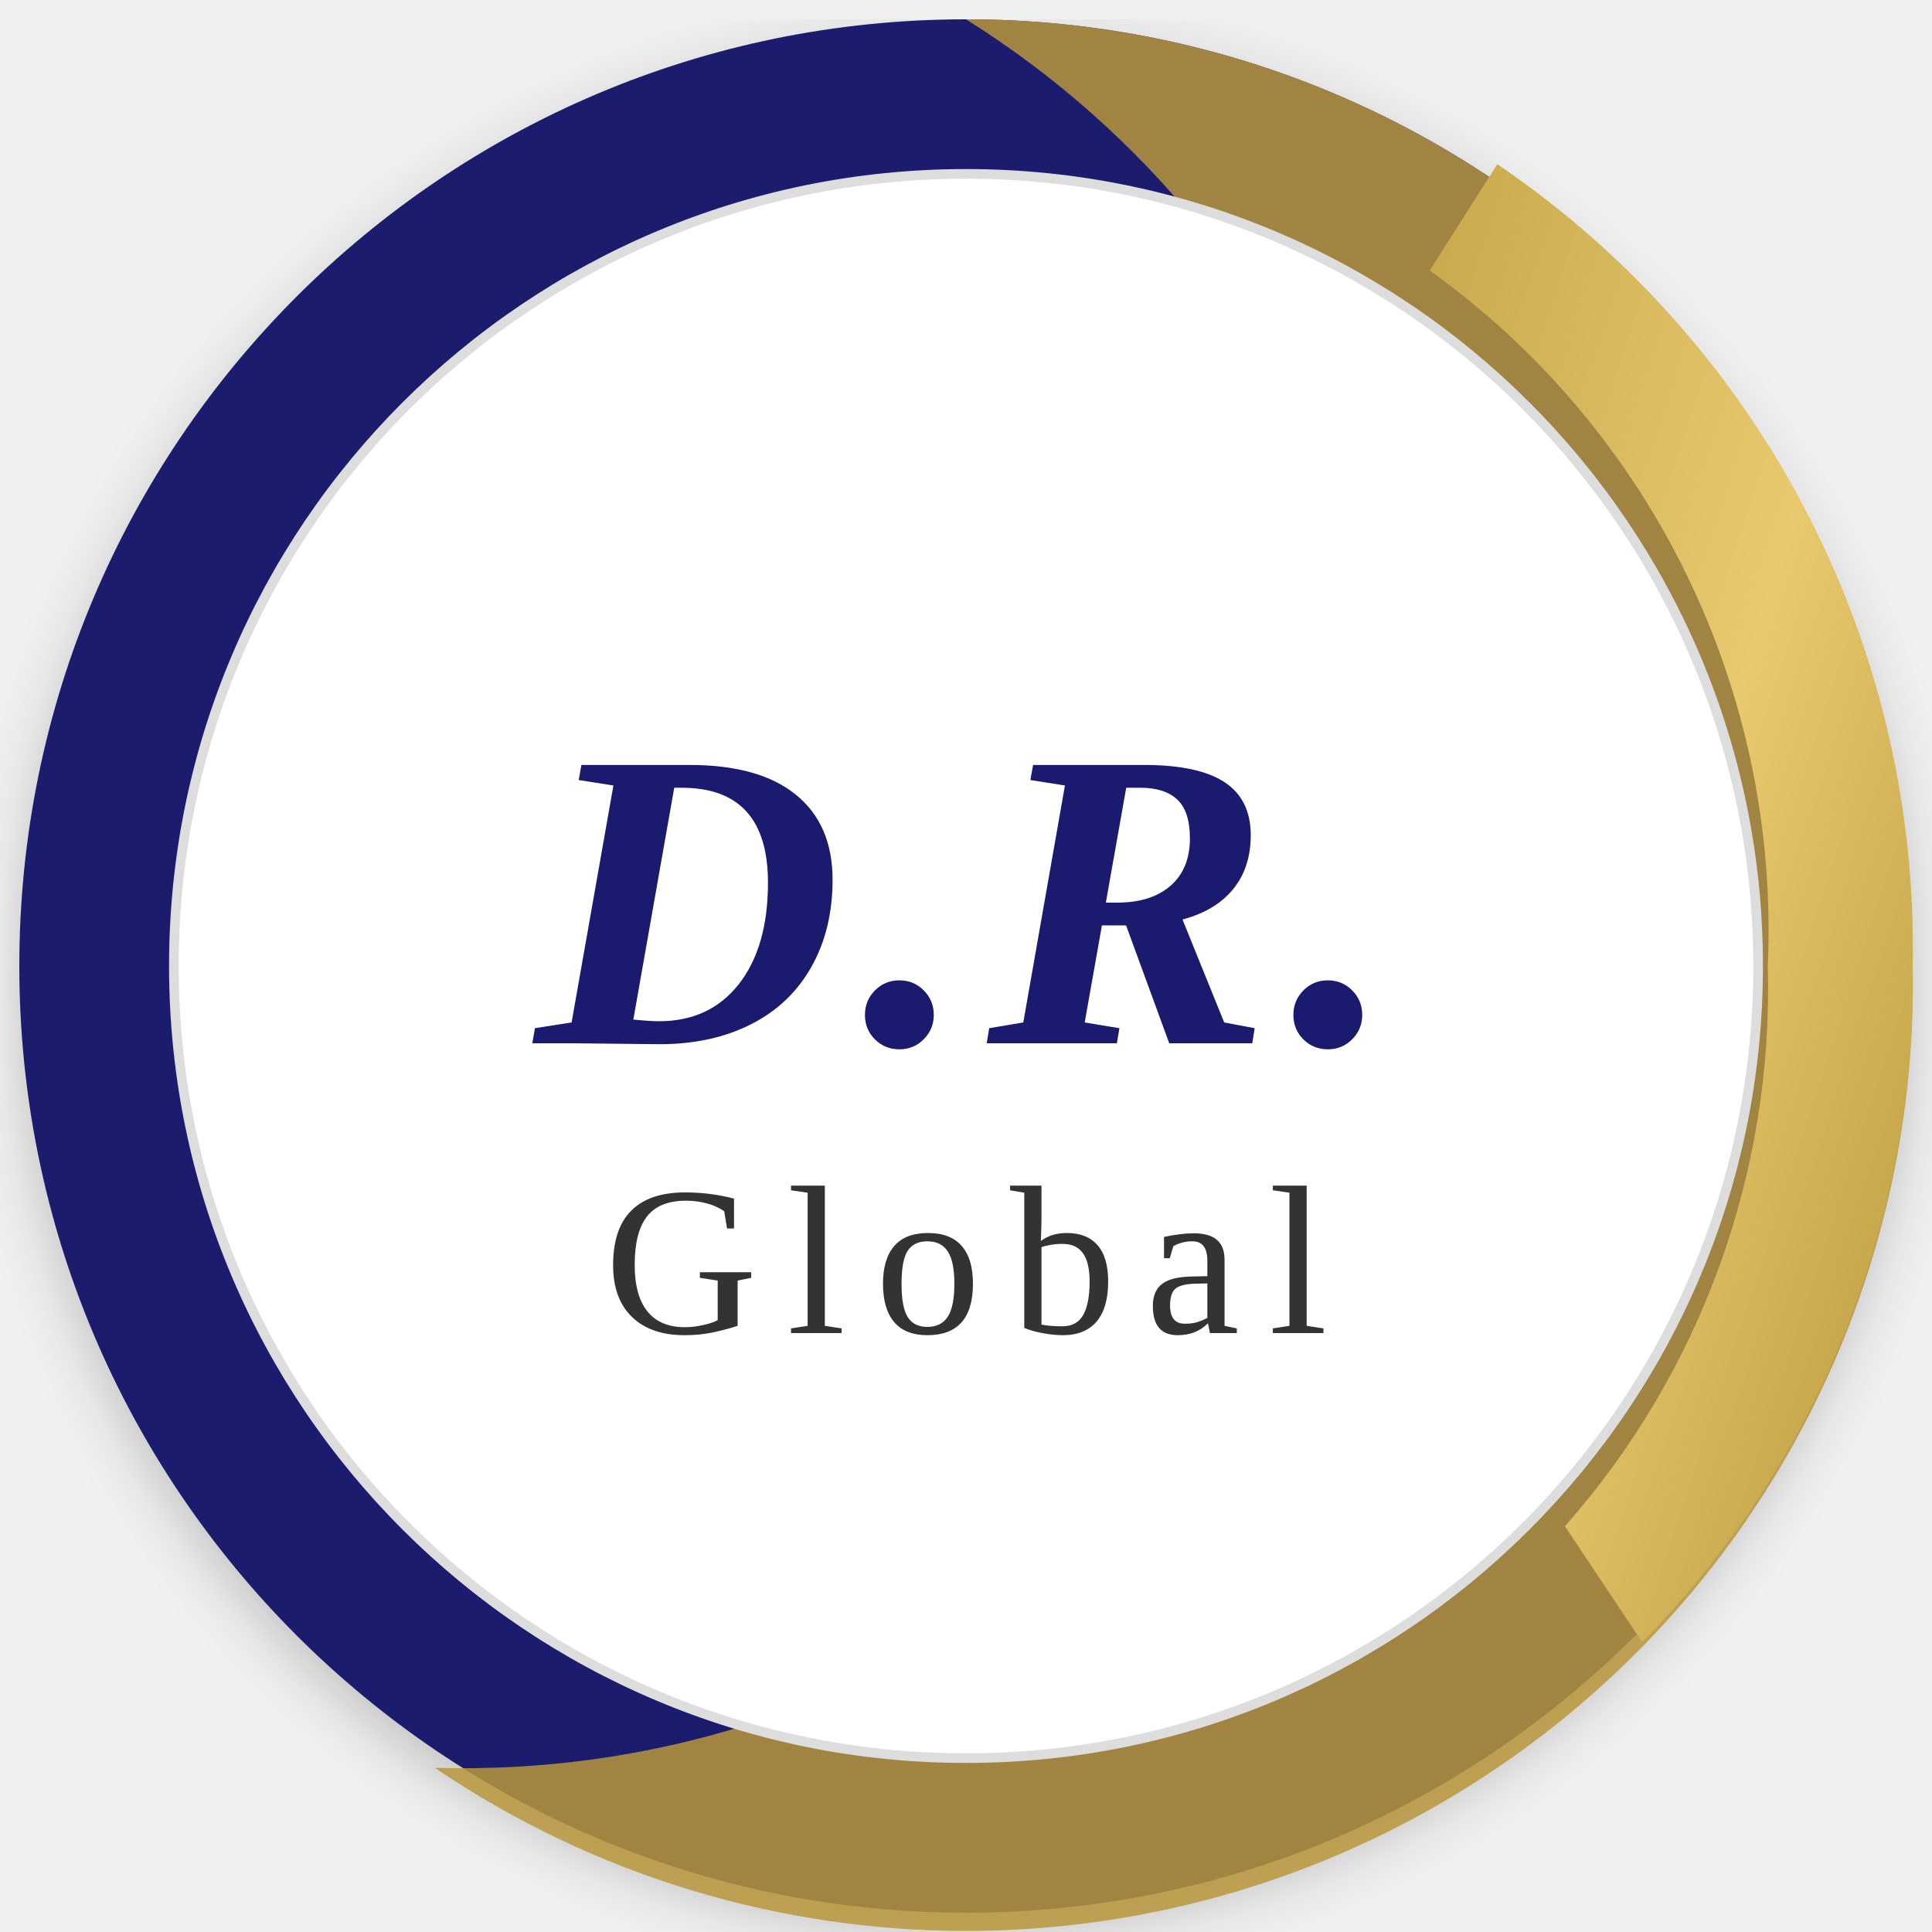
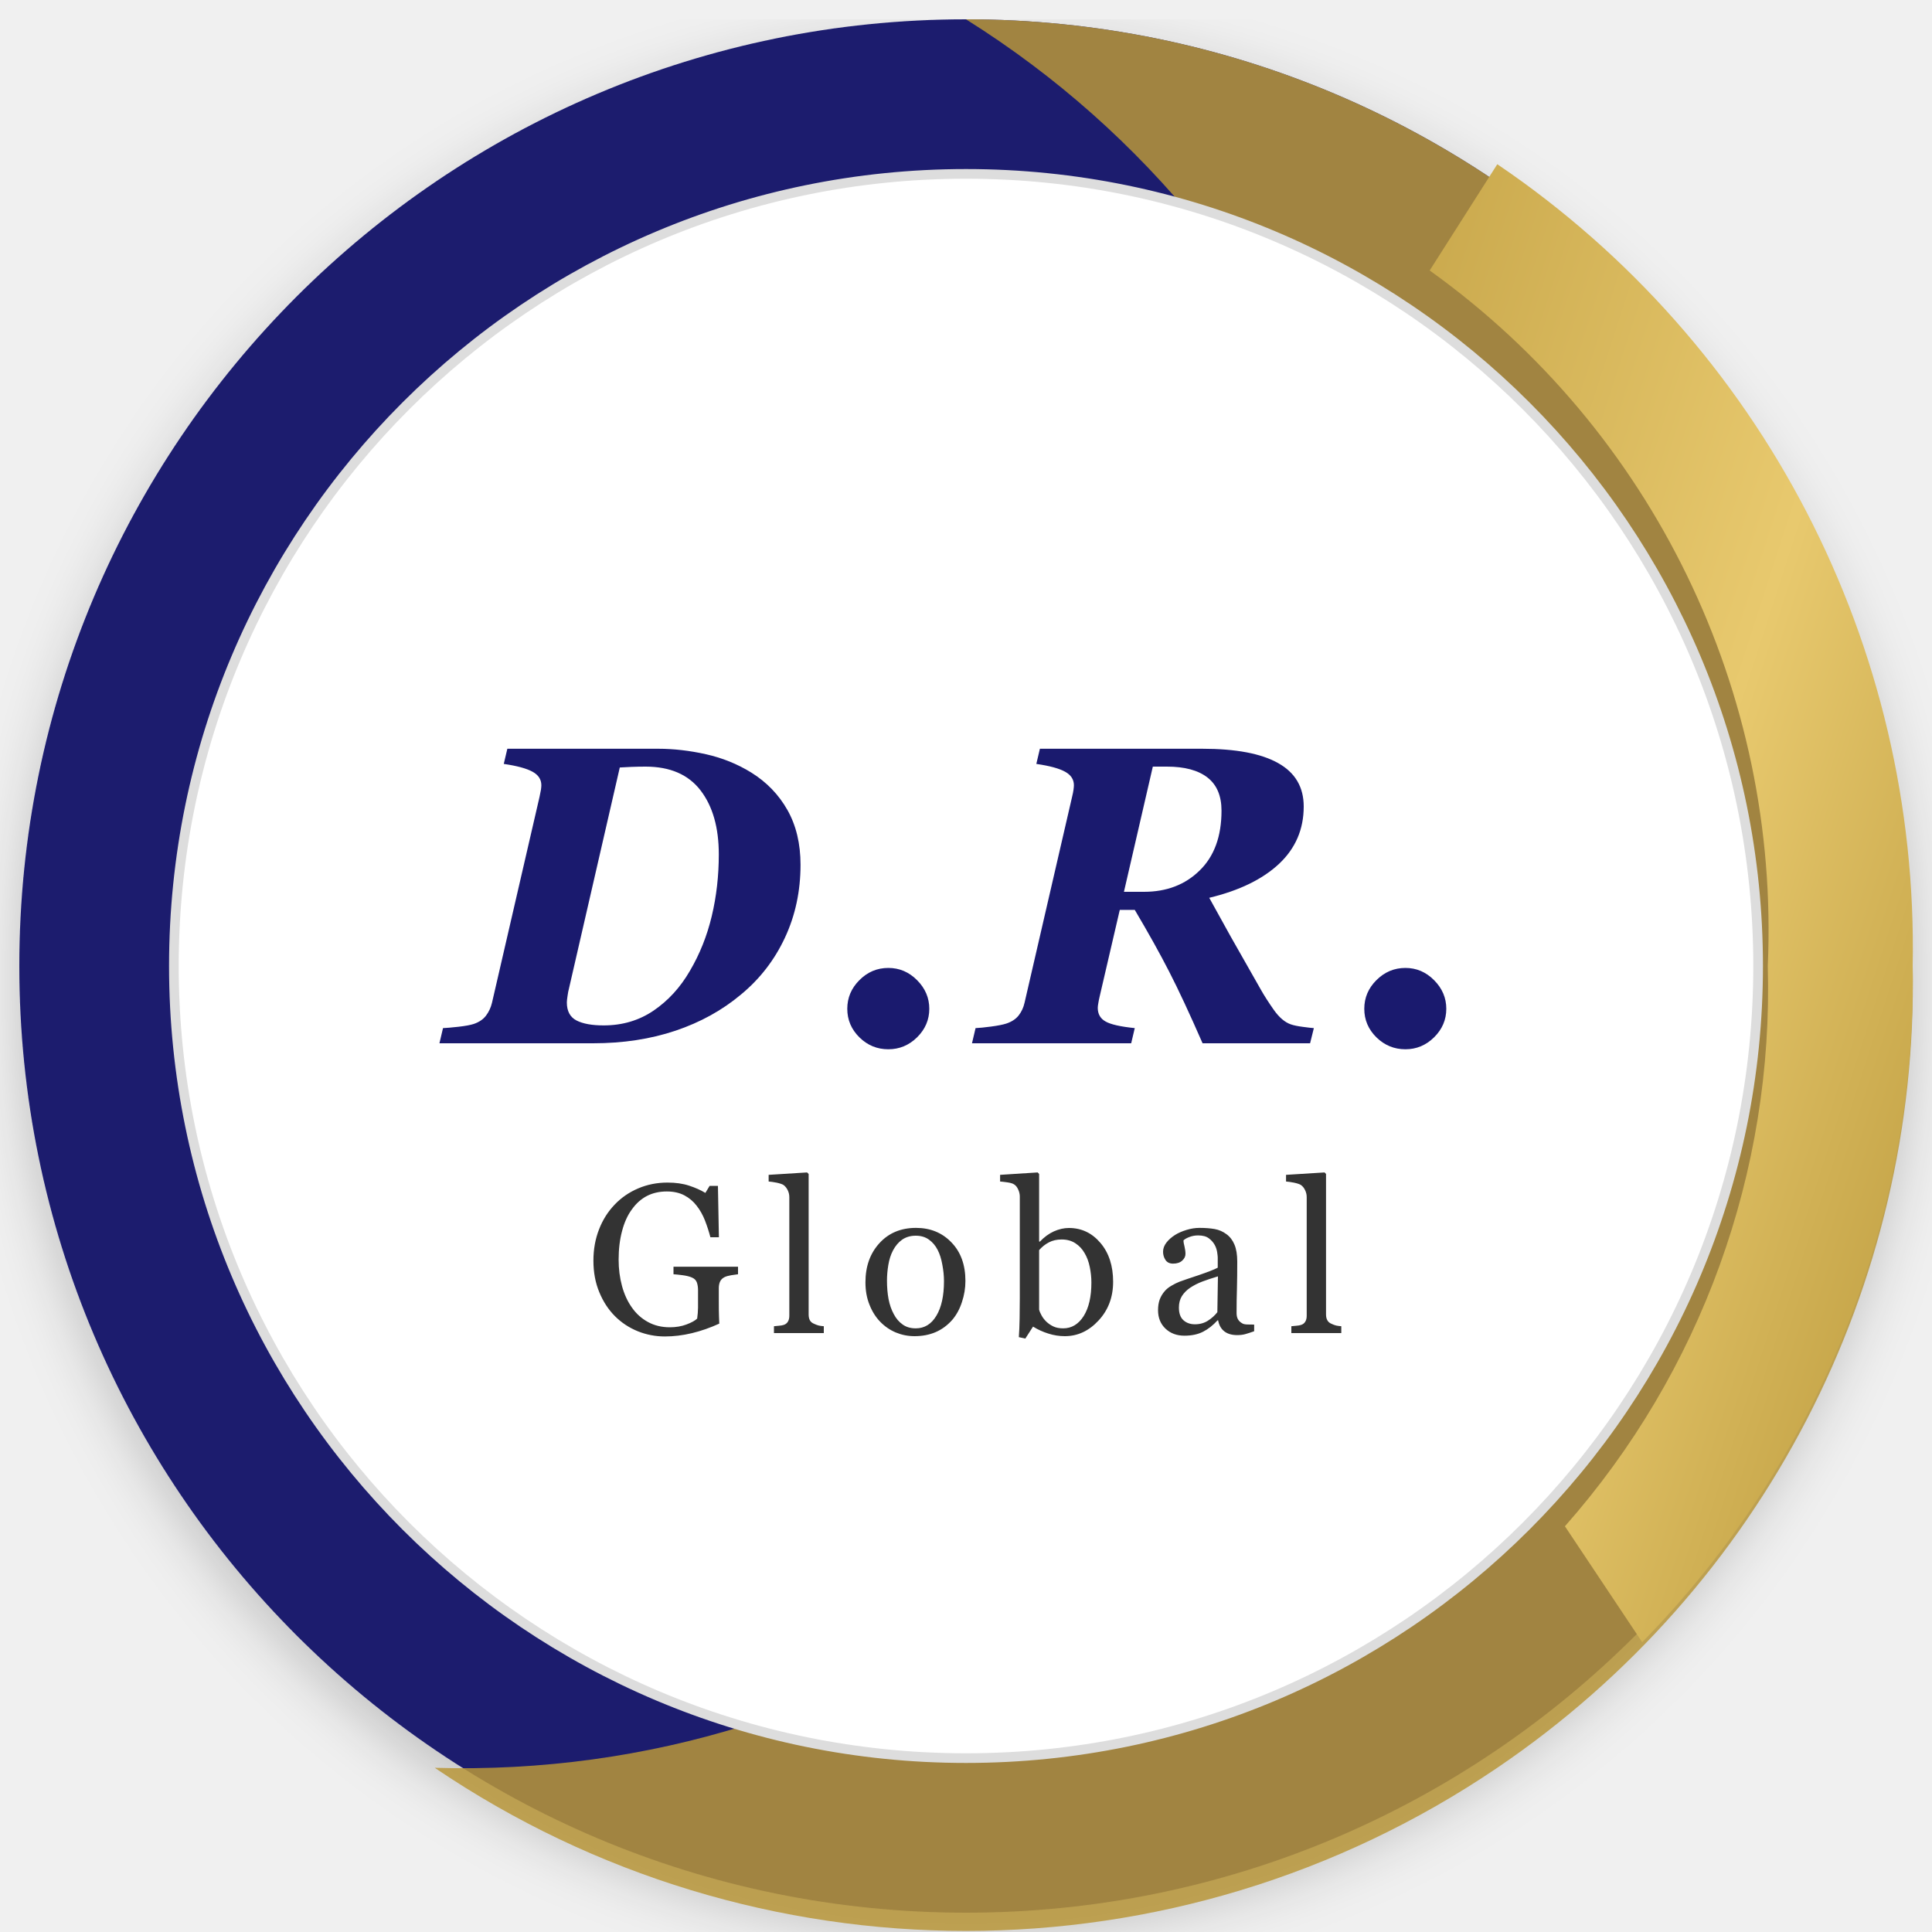
- <svg xmlns="http://www.w3.org/2000/svg" viewBox="0 0 200 200" width="200" height="200">
+ <svg xmlns="http://www.w3.org/2000/svg" viewBox="0 0 200 200" width="200" height="200" role="img" aria-label="D.R. Global">
  <defs>
-     <linearGradient id="ringGrad" x1="0%" y1="0%" x2="100%" y2="100%">
-       <stop offset="0%" stop-color="#1a1a6e" />
-       <stop offset="55%" stop-color="#2a2a8e" />
-       <stop offset="100%" stop-color="#b8973a" />
-     </linearGradient>
    <linearGradient id="goldGrad" x1="0%" y1="0%" x2="100%" y2="100%">
      <stop offset="0%" stop-color="#c9a84c" />
      <stop offset="50%" stop-color="#e8c96e" />
      <stop offset="100%" stop-color="#b8973a" />
    </linearGradient>
    <filter id="shadow" x="-5%" y="-5%" width="110%" height="110%">
      <feDropShadow dx="0" dy="2" stdDeviation="3" flood-opacity="0.2" />
    </filter>
  </defs>
  <circle cx="100" cy="100" r="98" fill="#1a1a6e" filter="url(#shadow)" />
-   <path d="M 100 2             A 98 98 0 0 1 198 100             A 98 98 0 0 1 155 183             A 98 98 0 0 1 45 183             A 98 98 0 0 0 100 2 Z" fill="#b8973a" opacity="0.85" />
-   <path d="M 155 17             A 98 98 0 0 1 198 100             A 98 98 0 0 1 170 170             L 162 158             A 84 84 0 0 0 183 100             A 84 84 0 0 0 148 28 Z" fill="url(#goldGrad)" />
+   <path d="M 100 2 A 98 98 0 0 1 198 100 A 98 98 0 0 1 155 183 A 98 98 0 0 1 45 183 A 98 98 0 0 0 100 2 Z" fill="#b8973a" opacity="0.85" />
+   <path d="M 155 17 A 98 98 0 0 1 198 100 A 98 98 0 0 1 170 170 L 162 158 A 84 84 0 0 0 183 100 A 84 84 0 0 0 148 28 Z" fill="url(#goldGrad)" />
  <circle cx="100" cy="100" r="82" fill="white" />
  <circle cx="100" cy="100" r="82" fill="none" stroke="#ddd" stroke-width="1" />
-   <text x="100" y="108" font-family="Georgia, 'Times New Roman', serif" font-size="44" font-style="italic" font-weight="bold" fill="#1a1a6e" text-anchor="middle" letter-spacing="2">D.R.</text>
-   <text x="100" y="138" font-family="Georgia, 'Times New Roman', serif" font-size="22" font-style="normal" font-weight="400" fill="#333" text-anchor="middle" letter-spacing="3">Global</text>
+   <path d="M77.78 79.98Q80.17 81.47 81.52 83.86Q82.87 86.26 82.87 89.52Q82.87 93.61 81.26 97.06Q79.65 100.52 76.71 102.95Q73.79 105.40 69.92 106.70Q66.05 108 61.39 108L45.49 108L45.86 106.43Q46.39 106.41 47.46 106.29Q48.52 106.17 49.04 106Q49.87 105.72 50.31 105.14Q50.75 104.56 50.93 103.81L55.85 82.50Q55.95 82.05 56 81.75Q56.04 81.45 56.04 81.29Q56.04 80.39 55.13 79.89Q54.21 79.38 52.15 79.08L52.52 77.51L68.14 77.51Q70.54 77.51 73.09 78.08Q75.63 78.65 77.78 79.98M71.42 100.50Q72.95 97.90 73.68 94.84Q74.41 91.78 74.41 88.45Q74.41 84.28 72.52 81.82Q70.63 79.36 66.83 79.36Q66.07 79.36 65.33 79.39Q64.59 79.43 64.16 79.45L58.90 102.33Q58.81 102.65 58.75 103.11Q58.68 103.57 58.68 103.77Q58.68 105.12 59.68 105.64Q60.68 106.15 62.49 106.15Q65.41 106.15 67.67 104.61Q69.94 103.06 71.42 100.50 M96.20 104.43Q96.20 106.13 94.94 107.38Q93.68 108.62 91.96 108.62Q90.22 108.62 88.97 107.39Q87.71 106.15 87.71 104.43Q87.71 102.71 88.97 101.46Q90.22 100.20 91.96 100.20Q93.68 100.20 94.94 101.47Q96.20 102.74 96.20 104.43 M126.45 83.92Q126.45 81.62 125 80.49Q123.55 79.36 120.80 79.36L119.34 79.36L116.35 92.32L118.43 92.32Q121.94 92.32 124.19 90.11Q126.45 87.91 126.45 83.92M115.92 94.19L113.84 103.14Q113.75 103.51 113.70 103.83Q113.64 104.15 113.64 104.33Q113.64 105.29 114.44 105.74Q115.23 106.20 117.47 106.43L117.10 108L100.62 108L100.99 106.43Q101.53 106.41 102.59 106.27Q103.65 106.13 104.17 105.96Q105.01 105.68 105.45 105.12Q105.89 104.56 106.06 103.81L110.98 82.50Q111.09 82.05 111.13 81.75Q111.17 81.45 111.17 81.29Q111.17 80.39 110.26 79.89Q109.35 79.38 107.28 79.08L107.65 77.51L124.45 77.51Q129.69 77.51 132.32 79Q134.96 80.48 134.96 83.49Q134.96 87.03 132.40 89.43Q129.84 91.82 125.18 92.94Q126.06 94.55 127.40 96.95Q128.75 99.34 130.53 102.46Q131.05 103.38 131.87 104.55Q132.70 105.72 133.62 106.04Q134.08 106.20 134.87 106.30Q135.67 106.41 136.01 106.43L135.62 108L124.49 108Q122.47 103.38 121.04 100.60Q119.62 97.82 117.47 94.19 M149.72 104.43Q149.72 106.13 148.46 107.38Q147.20 108.62 145.49 108.62Q143.75 108.62 142.49 107.39Q141.23 106.15 141.23 104.43Q141.23 102.71 142.49 101.46Q143.75 100.20 145.49 100.20Q147.20 100.20 148.46 101.47Q149.72 102.74 149.72 104.43" fill="#1a1a6e" />
+   <path d="M76.40 131.13L76.40 131.91Q76.14 131.94 75.70 132.01Q75.27 132.08 75 132.21Q74.68 132.37 74.54 132.67Q74.41 132.96 74.41 133.36L74.41 134.54Q74.41 135.83 74.43 136.28Q74.44 136.73 74.46 137.02Q73.04 137.67 71.62 138.01Q70.20 138.35 68.83 138.35Q67.37 138.35 66.02 137.81Q64.67 137.26 63.66 136.25Q62.64 135.23 62.04 133.77Q61.43 132.31 61.43 130.50Q61.43 128.76 62.01 127.27Q62.58 125.79 63.64 124.69Q64.66 123.62 66.07 123.02Q67.48 122.42 69.09 122.42Q70.38 122.42 71.34 122.74Q72.29 123.05 73.02 123.49L73.46 122.76L74.32 122.76L74.42 128.08L73.54 128.08Q73.31 127.20 72.98 126.35Q72.65 125.50 72.12 124.82Q71.60 124.14 70.84 123.74Q70.08 123.34 69.03 123.34Q67.88 123.34 66.98 123.80Q66.07 124.27 65.41 125.20Q64.75 126.09 64.40 127.42Q64.04 128.75 64.04 130.39Q64.04 131.84 64.39 133.13Q64.74 134.41 65.41 135.35Q66.07 136.30 67.07 136.85Q68.07 137.40 69.34 137.40Q70.29 137.40 71.06 137.11Q71.84 136.82 72.17 136.50Q72.25 135.94 72.26 135.37Q72.26 134.80 72.26 134.40L72.26 133.56Q72.26 133.11 72.14 132.76Q72.01 132.41 71.63 132.25Q71.27 132.09 70.67 132.01Q70.06 131.93 69.72 131.91L69.72 131.13 M85.28 137.29L85.28 138L80.12 138L80.12 137.29Q80.36 137.27 80.64 137.24Q80.92 137.22 81.11 137.16Q81.41 137.07 81.56 136.82Q81.71 136.58 81.71 136.20L81.71 123.93Q81.71 123.54 81.54 123.20Q81.37 122.86 81.11 122.67Q80.91 122.54 80.40 122.43Q79.88 122.33 79.57 122.31L79.57 121.62L83.55 121.37L83.71 121.53L83.71 136.07Q83.71 136.44 83.84 136.68Q83.98 136.93 84.30 137.05Q84.53 137.16 84.76 137.22Q84.99 137.27 85.28 137.29 M99.94 132.60Q99.94 133.71 99.58 134.79Q99.23 135.87 98.58 136.63Q97.83 137.48 96.86 137.90Q95.88 138.32 94.67 138.32Q93.66 138.32 92.74 137.94Q91.83 137.56 91.12 136.83Q90.42 136.11 90.01 135.07Q89.59 134.04 89.59 132.75Q89.59 130.27 91.04 128.69Q92.48 127.11 94.83 127.11Q97.05 127.11 98.49 128.61Q99.94 130.10 99.94 132.60M97.72 132.62Q97.72 131.81 97.55 130.92Q97.39 130.02 97.07 129.40Q96.73 128.73 96.17 128.33Q95.61 127.92 94.80 127.92Q93.98 127.92 93.39 128.33Q92.81 128.74 92.44 129.45Q92.10 130.10 91.96 130.94Q91.82 131.78 91.82 132.56Q91.82 133.60 91.98 134.47Q92.15 135.35 92.52 136.03Q92.88 136.72 93.44 137.11Q93.99 137.51 94.80 137.51Q96.15 137.51 96.93 136.21Q97.72 134.91 97.72 132.62 M115.23 132.69Q115.23 135.08 113.72 136.70Q112.22 138.32 110.23 138.32Q109.36 138.32 108.52 138.05Q107.68 137.79 106.94 137.33L106.14 138.57L105.47 138.42Q105.53 137.62 105.55 136.51Q105.57 135.39 105.57 134.35L105.57 123.86Q105.57 123.50 105.40 123.13Q105.24 122.77 104.98 122.61Q104.78 122.47 104.30 122.40Q103.82 122.33 103.53 122.31L103.53 121.62L107.42 121.37L107.57 121.53L107.57 128.51L107.64 128.54Q108.31 127.83 109.10 127.47Q109.89 127.12 110.65 127.12Q112.61 127.12 113.92 128.67Q115.23 130.21 115.23 132.69M112.98 132.77Q112.98 131.97 112.81 131.15Q112.64 130.32 112.27 129.71Q111.91 129.08 111.32 128.70Q110.73 128.31 109.90 128.31Q109.15 128.31 108.58 128.61Q108.02 128.90 107.57 129.41L107.57 135.57Q107.63 135.83 107.82 136.17Q108.01 136.52 108.33 136.83Q108.65 137.13 109.06 137.32Q109.47 137.51 110.06 137.51Q111.37 137.51 112.18 136.24Q112.98 134.97 112.98 132.77 M129.83 137.12L129.83 137.81Q129.33 137.99 128.94 138.10Q128.56 138.21 128.08 138.21Q127.24 138.21 126.74 137.82Q126.24 137.43 126.10 136.68L126.04 136.68Q125.34 137.45 124.54 137.86Q123.74 138.27 122.61 138.27Q121.42 138.27 120.65 137.54Q119.88 136.81 119.88 135.63Q119.88 135.01 120.05 134.53Q120.23 134.05 120.57 133.66Q120.84 133.34 121.28 133.09Q121.72 132.83 122.11 132.68Q122.59 132.50 124.07 132.01Q125.54 131.51 126.06 131.23L126.06 130.17Q126.06 130.03 126 129.63Q125.94 129.23 125.75 128.88Q125.53 128.48 125.14 128.19Q124.75 127.89 124.03 127.89Q123.54 127.89 123.11 128.06Q122.69 128.22 122.51 128.41Q122.51 128.62 122.62 129.04Q122.72 129.46 122.72 129.81Q122.72 130.19 122.38 130.50Q122.04 130.81 121.44 130.81Q120.90 130.81 120.65 130.43Q120.40 130.05 120.40 129.58Q120.40 129.08 120.75 128.63Q121.10 128.18 121.66 127.83Q122.14 127.53 122.83 127.32Q123.51 127.11 124.17 127.11Q125.07 127.11 125.74 127.23Q126.41 127.35 126.96 127.76Q127.51 128.16 127.79 128.84Q128.08 129.52 128.08 130.60Q128.08 132.13 128.05 133.32Q128.01 134.51 128.01 135.92Q128.01 136.33 128.16 136.58Q128.30 136.83 128.61 137Q128.77 137.10 129.12 137.11Q129.46 137.12 129.83 137.12M126.02 135.84L126.08 132.13Q125.17 132.40 124.48 132.66Q123.79 132.92 123.20 133.31Q122.67 133.67 122.35 134.17Q122.04 134.67 122.04 135.36Q122.04 136.25 122.51 136.67Q122.98 137.09 123.70 137.09Q124.46 137.09 125.04 136.72Q125.62 136.35 126.02 135.84 M138.85 137.29L138.85 138L133.68 138L133.68 137.29Q133.93 137.27 134.21 137.24Q134.48 137.22 134.67 137.16Q134.97 137.07 135.12 136.82Q135.27 136.58 135.27 136.20L135.27 123.93Q135.27 123.54 135.10 123.20Q134.94 122.86 134.67 122.67Q134.47 122.54 133.96 122.43Q133.44 122.33 133.13 122.31L133.13 121.62L137.12 121.37L137.27 121.53L137.27 136.07Q137.27 136.44 137.41 136.68Q137.55 136.93 137.86 137.05Q138.09 137.16 138.32 137.22Q138.56 137.27 138.85 137.29" fill="#333333" />
</svg>
